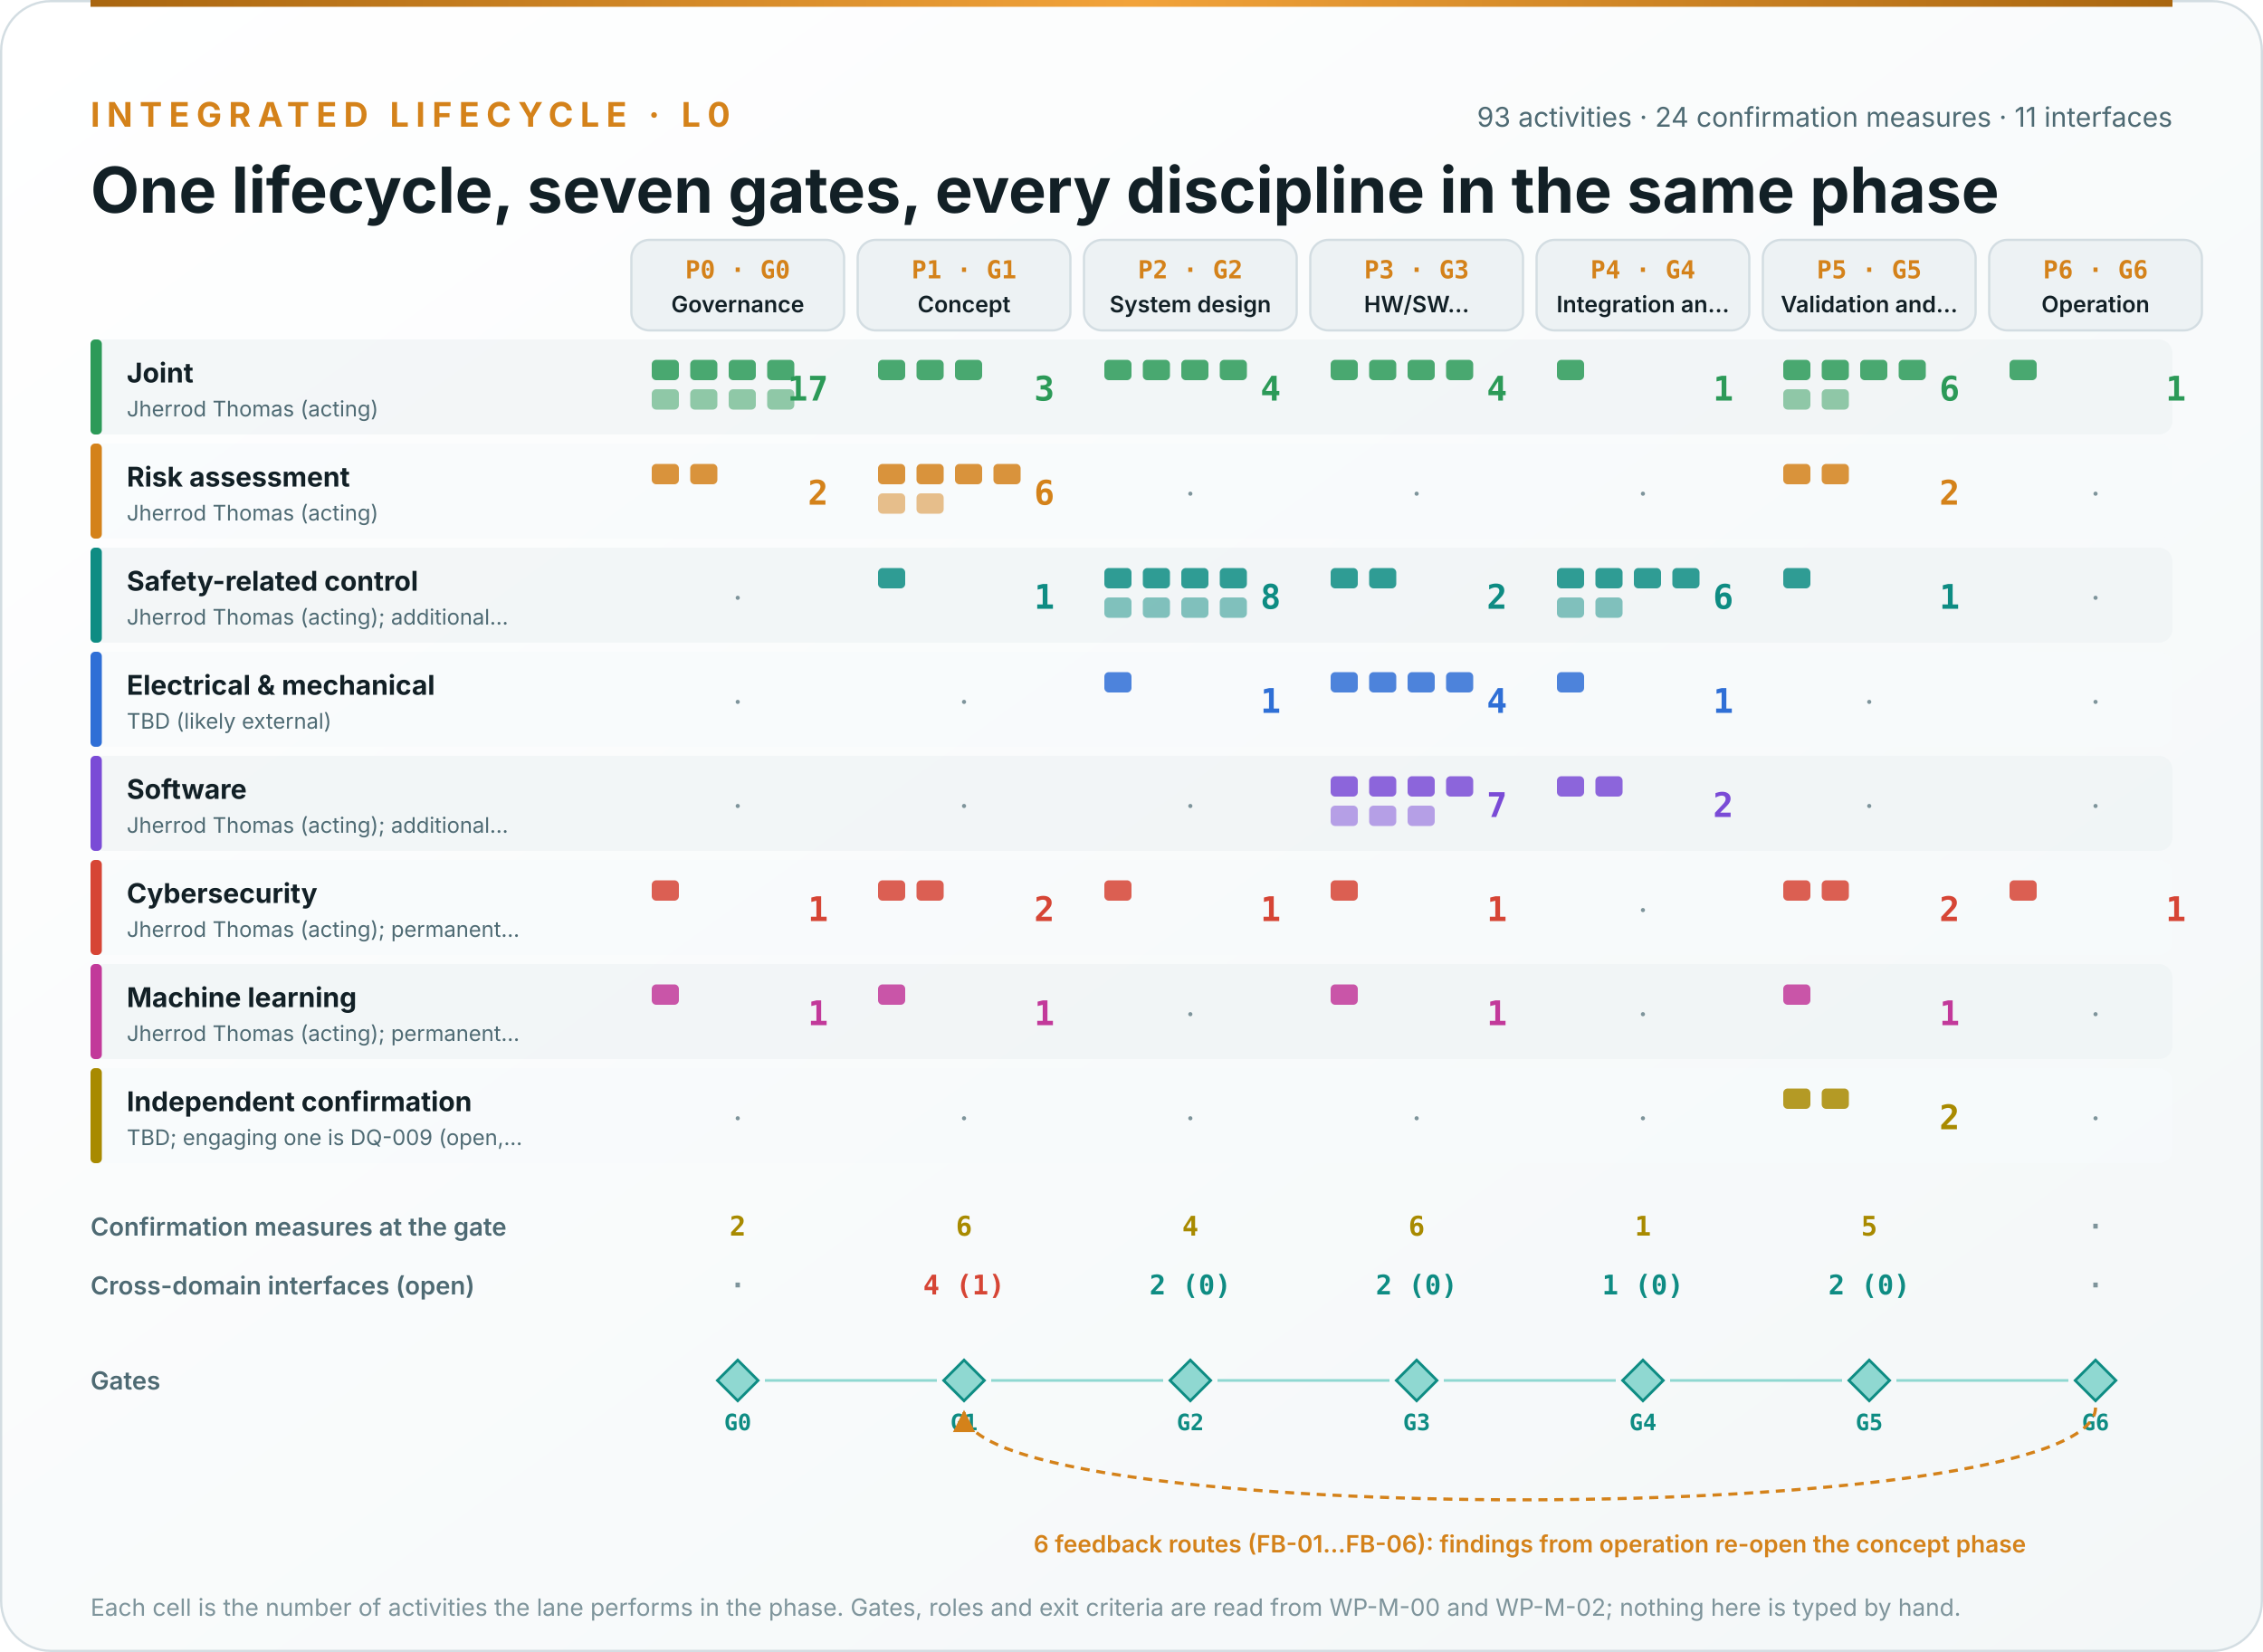
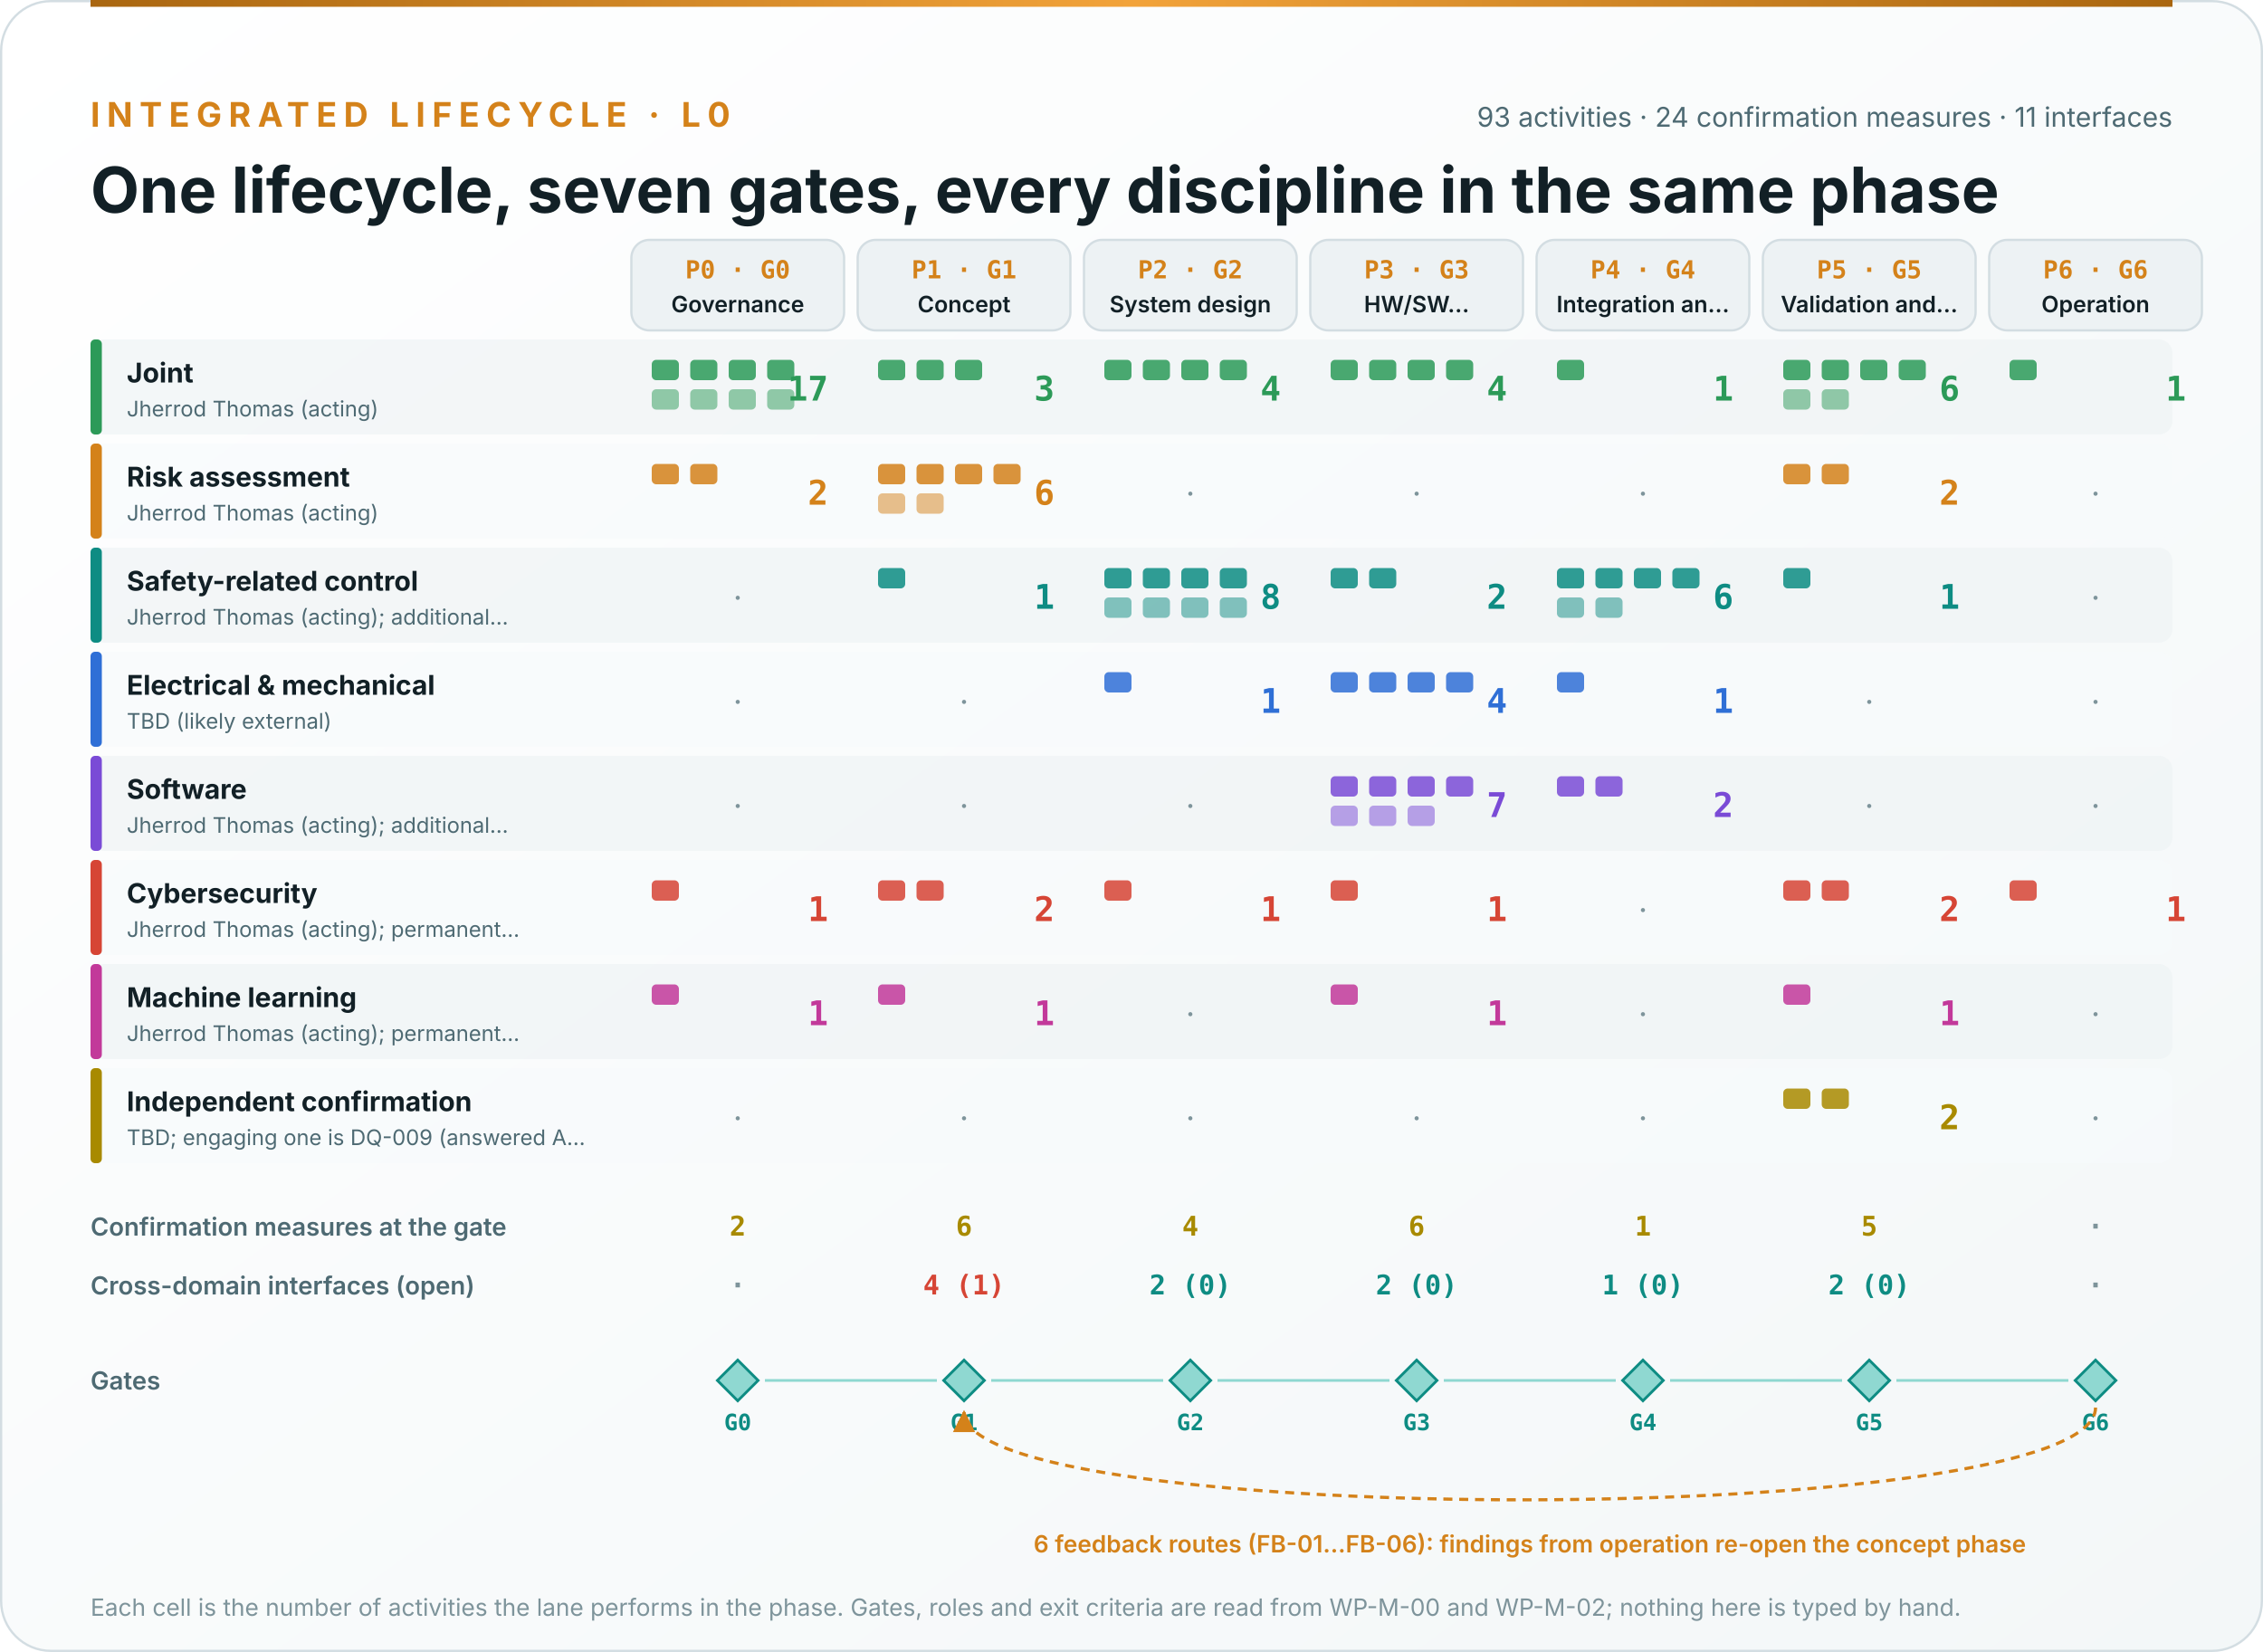
<svg xmlns="http://www.w3.org/2000/svg" width="1000" height="730" viewBox="0 0 1000 730" role="img" aria-labelledby="l0-t l0-d">
  <defs>
    <linearGradient id="l0-bg" x1="0" y1="0" x2="1" y2="1">
      <stop offset="0" stop-color="#FFFFFF" />
      <stop offset="1" stop-color="#F3F7F8" />
    </linearGradient>
    <linearGradient id="l0-amber" x1="0" y1="0" x2="1" y2="0">
      <stop offset="0" stop-color="#A8650F" />
      <stop offset="0.5" stop-color="#F2A33A" />
      <stop offset="1" stop-color="#A8650F" />
    </linearGradient>
    <marker id="l0-arrow" viewBox="0 0 10 10" refX="9" refY="5" markerWidth="7" markerHeight="7" orient="auto-start-reverse">
      <path d="M0,0 L10,5 L0,10 z" fill="#4E6A73" />
    </marker>
    <marker id="l0-arrow-amber" viewBox="0 0 10 10" refX="9" refY="5" markerWidth="7" markerHeight="7" orient="auto-start-reverse">
      <path d="M0,0 L10,5 L0,10 z" fill="#D4821A" />
    </marker>
  </defs>
  <rect x="0.5" y="0.5" width="999" height="729" rx="22" fill="url(#l0-bg)" stroke="#D3DDE2" />
  <rect x="40" y="0" width="920" height="3" fill="url(#l0-amber)" />
  <text x="40" y="56" font-family="Inter, 'Segoe UI', 'Helvetica Neue', Helvetica, Arial, sans-serif" font-size="15" font-weight="700" fill="#D4821A" text-anchor="start" letter-spacing="3">INTEGRATED LIFECYCLE · L0</text>
  <text x="40" y="94" font-family="Inter, 'Segoe UI', 'Helvetica Neue', Helvetica, Arial, sans-serif" font-size="28" font-weight="700" fill="#122026" text-anchor="start">One lifecycle, seven gates, every discipline in the same phase</text>
  <text x="960" y="56" font-family="Inter, 'Segoe UI', 'Helvetica Neue', Helvetica, Arial, sans-serif" font-size="12" font-weight="400" fill="#4E6A73" text-anchor="end">93 activities · 24 confirmation measures · 11 interfaces</text>
  <rect x="279" y="106" width="94" height="40" rx="8" fill="#EDF2F4" stroke="#D3DDE2" stroke-width="1" />
  <text x="326" y="123" font-family="'JetBrains Mono', 'SFMono-Regular', Menlo, Consolas, monospace" font-size="11" font-weight="700" fill="#D4821A" text-anchor="middle">P0 · G0</text>
  <text x="326" y="138" font-family="Inter, 'Segoe UI', 'Helvetica Neue', Helvetica, Arial, sans-serif" font-size="10" font-weight="600" fill="#122026" text-anchor="middle">Governance</text>
  <rect x="379" y="106" width="94" height="40" rx="8" fill="#EDF2F4" stroke="#D3DDE2" stroke-width="1" />
  <text x="426" y="123" font-family="'JetBrains Mono', 'SFMono-Regular', Menlo, Consolas, monospace" font-size="11" font-weight="700" fill="#D4821A" text-anchor="middle">P1 · G1</text>
  <text x="426" y="138" font-family="Inter, 'Segoe UI', 'Helvetica Neue', Helvetica, Arial, sans-serif" font-size="10" font-weight="600" fill="#122026" text-anchor="middle">Concept</text>
  <rect x="479" y="106" width="94" height="40" rx="8" fill="#EDF2F4" stroke="#D3DDE2" stroke-width="1" />
  <text x="526" y="123" font-family="'JetBrains Mono', 'SFMono-Regular', Menlo, Consolas, monospace" font-size="11" font-weight="700" fill="#D4821A" text-anchor="middle">P2 · G2</text>
  <text x="526" y="138" font-family="Inter, 'Segoe UI', 'Helvetica Neue', Helvetica, Arial, sans-serif" font-size="10" font-weight="600" fill="#122026" text-anchor="middle">System design</text>
  <rect x="579" y="106" width="94" height="40" rx="8" fill="#EDF2F4" stroke="#D3DDE2" stroke-width="1" />
  <text x="626" y="123" font-family="'JetBrains Mono', 'SFMono-Regular', Menlo, Consolas, monospace" font-size="11" font-weight="700" fill="#D4821A" text-anchor="middle">P3 · G3</text>
  <text x="626" y="138" font-family="Inter, 'Segoe UI', 'Helvetica Neue', Helvetica, Arial, sans-serif" font-size="10" font-weight="600" fill="#122026" text-anchor="middle">HW/SW…</text>
  <rect x="679" y="106" width="94" height="40" rx="8" fill="#EDF2F4" stroke="#D3DDE2" stroke-width="1" />
  <text x="726" y="123" font-family="'JetBrains Mono', 'SFMono-Regular', Menlo, Consolas, monospace" font-size="11" font-weight="700" fill="#D4821A" text-anchor="middle">P4 · G4</text>
  <text x="726" y="138" font-family="Inter, 'Segoe UI', 'Helvetica Neue', Helvetica, Arial, sans-serif" font-size="10" font-weight="600" fill="#122026" text-anchor="middle">Integration an…</text>
  <rect x="779" y="106" width="94" height="40" rx="8" fill="#EDF2F4" stroke="#D3DDE2" stroke-width="1" />
  <text x="826" y="123" font-family="'JetBrains Mono', 'SFMono-Regular', Menlo, Consolas, monospace" font-size="11" font-weight="700" fill="#D4821A" text-anchor="middle">P5 · G5</text>
  <text x="826" y="138" font-family="Inter, 'Segoe UI', 'Helvetica Neue', Helvetica, Arial, sans-serif" font-size="10" font-weight="600" fill="#122026" text-anchor="middle">Validation and…</text>
  <rect x="879" y="106" width="94" height="40" rx="8" fill="#EDF2F4" stroke="#D3DDE2" stroke-width="1" />
  <text x="926" y="123" font-family="'JetBrains Mono', 'SFMono-Regular', Menlo, Consolas, monospace" font-size="11" font-weight="700" fill="#D4821A" text-anchor="middle">P6 · G6</text>
  <text x="926" y="138" font-family="Inter, 'Segoe UI', 'Helvetica Neue', Helvetica, Arial, sans-serif" font-size="10" font-weight="600" fill="#122026" text-anchor="middle">Operation</text>
  <rect x="40" y="150" width="920" height="42" rx="6" fill="#EDF2F4" fill-opacity="0.6" />
  <rect x="40" y="150" width="5" height="42" rx="2" fill="#2C9A58" />
  <text x="56" y="169" font-family="Inter, 'Segoe UI', 'Helvetica Neue', Helvetica, Arial, sans-serif" font-size="12" font-weight="700" fill="#122026" text-anchor="start">Joint</text>
  <text x="56" y="184" font-family="Inter, 'Segoe UI', 'Helvetica Neue', Helvetica, Arial, sans-serif" font-size="9.5" font-weight="400" fill="#4E6A73" text-anchor="start">Jherrod Thomas (acting)</text>
  <rect x="288" y="159" width="12" height="9" rx="2" fill="#2C9A58" fill-opacity="0.85" />
  <rect x="305" y="159" width="12" height="9" rx="2" fill="#2C9A58" fill-opacity="0.85" />
  <rect x="322" y="159" width="12" height="9" rx="2" fill="#2C9A58" fill-opacity="0.85" />
  <rect x="339" y="159" width="12" height="9" rx="2" fill="#2C9A58" fill-opacity="0.85" />
  <rect x="288" y="172" width="12" height="9" rx="2" fill="#2C9A58" fill-opacity="0.5" />
  <rect x="305" y="172" width="12" height="9" rx="2" fill="#2C9A58" fill-opacity="0.5" />
  <rect x="322" y="172" width="12" height="9" rx="2" fill="#2C9A58" fill-opacity="0.5" />
  <rect x="339" y="172" width="12" height="9" rx="2" fill="#2C9A58" fill-opacity="0.5" />
  <text x="366" y="177" font-family="'JetBrains Mono', 'SFMono-Regular', Menlo, Consolas, monospace" font-size="15" font-weight="800" fill="#2C9A58" text-anchor="end">17</text>
  <rect x="388" y="159" width="12" height="9" rx="2" fill="#2C9A58" fill-opacity="0.85" />
  <rect x="405" y="159" width="12" height="9" rx="2" fill="#2C9A58" fill-opacity="0.85" />
  <rect x="422" y="159" width="12" height="9" rx="2" fill="#2C9A58" fill-opacity="0.85" />
  <text x="466" y="177" font-family="'JetBrains Mono', 'SFMono-Regular', Menlo, Consolas, monospace" font-size="15" font-weight="800" fill="#2C9A58" text-anchor="end">3</text>
  <rect x="488" y="159" width="12" height="9" rx="2" fill="#2C9A58" fill-opacity="0.85" />
  <rect x="505" y="159" width="12" height="9" rx="2" fill="#2C9A58" fill-opacity="0.85" />
  <rect x="522" y="159" width="12" height="9" rx="2" fill="#2C9A58" fill-opacity="0.85" />
  <rect x="539" y="159" width="12" height="9" rx="2" fill="#2C9A58" fill-opacity="0.85" />
  <text x="566" y="177" font-family="'JetBrains Mono', 'SFMono-Regular', Menlo, Consolas, monospace" font-size="15" font-weight="800" fill="#2C9A58" text-anchor="end">4</text>
  <rect x="588" y="159" width="12" height="9" rx="2" fill="#2C9A58" fill-opacity="0.85" />
  <rect x="605" y="159" width="12" height="9" rx="2" fill="#2C9A58" fill-opacity="0.85" />
  <rect x="622" y="159" width="12" height="9" rx="2" fill="#2C9A58" fill-opacity="0.85" />
  <rect x="639" y="159" width="12" height="9" rx="2" fill="#2C9A58" fill-opacity="0.85" />
  <text x="666" y="177" font-family="'JetBrains Mono', 'SFMono-Regular', Menlo, Consolas, monospace" font-size="15" font-weight="800" fill="#2C9A58" text-anchor="end">4</text>
  <rect x="688" y="159" width="12" height="9" rx="2" fill="#2C9A58" fill-opacity="0.85" />
  <text x="766" y="177" font-family="'JetBrains Mono', 'SFMono-Regular', Menlo, Consolas, monospace" font-size="15" font-weight="800" fill="#2C9A58" text-anchor="end">1</text>
  <rect x="788" y="159" width="12" height="9" rx="2" fill="#2C9A58" fill-opacity="0.85" />
  <rect x="805" y="159" width="12" height="9" rx="2" fill="#2C9A58" fill-opacity="0.85" />
  <rect x="822" y="159" width="12" height="9" rx="2" fill="#2C9A58" fill-opacity="0.85" />
  <rect x="839" y="159" width="12" height="9" rx="2" fill="#2C9A58" fill-opacity="0.85" />
  <rect x="788" y="172" width="12" height="9" rx="2" fill="#2C9A58" fill-opacity="0.5" />
  <rect x="805" y="172" width="12" height="9" rx="2" fill="#2C9A58" fill-opacity="0.5" />
  <text x="866" y="177" font-family="'JetBrains Mono', 'SFMono-Regular', Menlo, Consolas, monospace" font-size="15" font-weight="800" fill="#2C9A58" text-anchor="end">6</text>
  <rect x="888" y="159" width="12" height="9" rx="2" fill="#2C9A58" fill-opacity="0.85" />
  <text x="966" y="177" font-family="'JetBrains Mono', 'SFMono-Regular', Menlo, Consolas, monospace" font-size="15" font-weight="800" fill="#2C9A58" text-anchor="end">1</text>
  <rect x="40" y="196" width="920" height="42" rx="6" fill="#F7FAFB" fill-opacity="0.6" />
  <rect x="40" y="196" width="5" height="42" rx="2" fill="#D4821A" />
  <text x="56" y="215" font-family="Inter, 'Segoe UI', 'Helvetica Neue', Helvetica, Arial, sans-serif" font-size="12" font-weight="700" fill="#122026" text-anchor="start">Risk assessment</text>
  <text x="56" y="230" font-family="Inter, 'Segoe UI', 'Helvetica Neue', Helvetica, Arial, sans-serif" font-size="9.5" font-weight="400" fill="#4E6A73" text-anchor="start">Jherrod Thomas (acting)</text>
  <rect x="288" y="205" width="12" height="9" rx="2" fill="#D4821A" fill-opacity="0.85" />
  <rect x="305" y="205" width="12" height="9" rx="2" fill="#D4821A" fill-opacity="0.85" />
  <text x="366" y="223" font-family="'JetBrains Mono', 'SFMono-Regular', Menlo, Consolas, monospace" font-size="15" font-weight="800" fill="#D4821A" text-anchor="end">2</text>
  <rect x="388" y="205" width="12" height="9" rx="2" fill="#D4821A" fill-opacity="0.85" />
  <rect x="405" y="205" width="12" height="9" rx="2" fill="#D4821A" fill-opacity="0.85" />
  <rect x="422" y="205" width="12" height="9" rx="2" fill="#D4821A" fill-opacity="0.85" />
  <rect x="439" y="205" width="12" height="9" rx="2" fill="#D4821A" fill-opacity="0.85" />
  <rect x="388" y="218" width="12" height="9" rx="2" fill="#D4821A" fill-opacity="0.5" />
  <rect x="405" y="218" width="12" height="9" rx="2" fill="#D4821A" fill-opacity="0.5" />
  <text x="466" y="223" font-family="'JetBrains Mono', 'SFMono-Regular', Menlo, Consolas, monospace" font-size="15" font-weight="800" fill="#D4821A" text-anchor="end">6</text>
  <text x="526" y="223" font-family="Inter, 'Segoe UI', 'Helvetica Neue', Helvetica, Arial, sans-serif" font-size="14" font-weight="400" fill="#7E949B" text-anchor="middle">·</text>
  <text x="626" y="223" font-family="Inter, 'Segoe UI', 'Helvetica Neue', Helvetica, Arial, sans-serif" font-size="14" font-weight="400" fill="#7E949B" text-anchor="middle">·</text>
  <text x="726" y="223" font-family="Inter, 'Segoe UI', 'Helvetica Neue', Helvetica, Arial, sans-serif" font-size="14" font-weight="400" fill="#7E949B" text-anchor="middle">·</text>
  <rect x="788" y="205" width="12" height="9" rx="2" fill="#D4821A" fill-opacity="0.85" />
  <rect x="805" y="205" width="12" height="9" rx="2" fill="#D4821A" fill-opacity="0.85" />
  <text x="866" y="223" font-family="'JetBrains Mono', 'SFMono-Regular', Menlo, Consolas, monospace" font-size="15" font-weight="800" fill="#D4821A" text-anchor="end">2</text>
  <text x="926" y="223" font-family="Inter, 'Segoe UI', 'Helvetica Neue', Helvetica, Arial, sans-serif" font-size="14" font-weight="400" fill="#7E949B" text-anchor="middle">·</text>
  <rect x="40" y="242" width="920" height="42" rx="6" fill="#EDF2F4" fill-opacity="0.6" />
  <rect x="40" y="242" width="5" height="42" rx="2" fill="#0E8C83" />
  <text x="56" y="261" font-family="Inter, 'Segoe UI', 'Helvetica Neue', Helvetica, Arial, sans-serif" font-size="12" font-weight="700" fill="#122026" text-anchor="start">Safety-related control</text>
  <text x="56" y="276" font-family="Inter, 'Segoe UI', 'Helvetica Neue', Helvetica, Arial, sans-serif" font-size="9.5" font-weight="400" fill="#4E6A73" text-anchor="start">Jherrod Thomas (acting); additional…</text>
  <text x="326" y="269" font-family="Inter, 'Segoe UI', 'Helvetica Neue', Helvetica, Arial, sans-serif" font-size="14" font-weight="400" fill="#7E949B" text-anchor="middle">·</text>
  <rect x="388" y="251" width="12" height="9" rx="2" fill="#0E8C83" fill-opacity="0.85" />
  <text x="466" y="269" font-family="'JetBrains Mono', 'SFMono-Regular', Menlo, Consolas, monospace" font-size="15" font-weight="800" fill="#0E8C83" text-anchor="end">1</text>
  <rect x="488" y="251" width="12" height="9" rx="2" fill="#0E8C83" fill-opacity="0.85" />
  <rect x="505" y="251" width="12" height="9" rx="2" fill="#0E8C83" fill-opacity="0.85" />
  <rect x="522" y="251" width="12" height="9" rx="2" fill="#0E8C83" fill-opacity="0.85" />
  <rect x="539" y="251" width="12" height="9" rx="2" fill="#0E8C83" fill-opacity="0.85" />
  <rect x="488" y="264" width="12" height="9" rx="2" fill="#0E8C83" fill-opacity="0.5" />
  <rect x="505" y="264" width="12" height="9" rx="2" fill="#0E8C83" fill-opacity="0.5" />
  <rect x="522" y="264" width="12" height="9" rx="2" fill="#0E8C83" fill-opacity="0.5" />
  <rect x="539" y="264" width="12" height="9" rx="2" fill="#0E8C83" fill-opacity="0.5" />
  <text x="566" y="269" font-family="'JetBrains Mono', 'SFMono-Regular', Menlo, Consolas, monospace" font-size="15" font-weight="800" fill="#0E8C83" text-anchor="end">8</text>
  <rect x="588" y="251" width="12" height="9" rx="2" fill="#0E8C83" fill-opacity="0.85" />
  <rect x="605" y="251" width="12" height="9" rx="2" fill="#0E8C83" fill-opacity="0.85" />
  <text x="666" y="269" font-family="'JetBrains Mono', 'SFMono-Regular', Menlo, Consolas, monospace" font-size="15" font-weight="800" fill="#0E8C83" text-anchor="end">2</text>
  <rect x="688" y="251" width="12" height="9" rx="2" fill="#0E8C83" fill-opacity="0.85" />
  <rect x="705" y="251" width="12" height="9" rx="2" fill="#0E8C83" fill-opacity="0.85" />
  <rect x="722" y="251" width="12" height="9" rx="2" fill="#0E8C83" fill-opacity="0.85" />
  <rect x="739" y="251" width="12" height="9" rx="2" fill="#0E8C83" fill-opacity="0.85" />
  <rect x="688" y="264" width="12" height="9" rx="2" fill="#0E8C83" fill-opacity="0.5" />
  <rect x="705" y="264" width="12" height="9" rx="2" fill="#0E8C83" fill-opacity="0.5" />
  <text x="766" y="269" font-family="'JetBrains Mono', 'SFMono-Regular', Menlo, Consolas, monospace" font-size="15" font-weight="800" fill="#0E8C83" text-anchor="end">6</text>
  <rect x="788" y="251" width="12" height="9" rx="2" fill="#0E8C83" fill-opacity="0.85" />
  <text x="866" y="269" font-family="'JetBrains Mono', 'SFMono-Regular', Menlo, Consolas, monospace" font-size="15" font-weight="800" fill="#0E8C83" text-anchor="end">1</text>
  <text x="926" y="269" font-family="Inter, 'Segoe UI', 'Helvetica Neue', Helvetica, Arial, sans-serif" font-size="14" font-weight="400" fill="#7E949B" text-anchor="middle">·</text>
  <rect x="40" y="288" width="920" height="42" rx="6" fill="#F7FAFB" fill-opacity="0.6" />
  <rect x="40" y="288" width="5" height="42" rx="2" fill="#2F6FD6" />
  <text x="56" y="307" font-family="Inter, 'Segoe UI', 'Helvetica Neue', Helvetica, Arial, sans-serif" font-size="12" font-weight="700" fill="#122026" text-anchor="start">Electrical &amp; mechanical</text>
  <text x="56" y="322" font-family="Inter, 'Segoe UI', 'Helvetica Neue', Helvetica, Arial, sans-serif" font-size="9.5" font-weight="400" fill="#4E6A73" text-anchor="start">TBD (likely external)</text>
  <text x="326" y="315" font-family="Inter, 'Segoe UI', 'Helvetica Neue', Helvetica, Arial, sans-serif" font-size="14" font-weight="400" fill="#7E949B" text-anchor="middle">·</text>
  <text x="426" y="315" font-family="Inter, 'Segoe UI', 'Helvetica Neue', Helvetica, Arial, sans-serif" font-size="14" font-weight="400" fill="#7E949B" text-anchor="middle">·</text>
  <rect x="488" y="297" width="12" height="9" rx="2" fill="#2F6FD6" fill-opacity="0.85" />
  <text x="566" y="315" font-family="'JetBrains Mono', 'SFMono-Regular', Menlo, Consolas, monospace" font-size="15" font-weight="800" fill="#2F6FD6" text-anchor="end">1</text>
  <rect x="588" y="297" width="12" height="9" rx="2" fill="#2F6FD6" fill-opacity="0.85" />
  <rect x="605" y="297" width="12" height="9" rx="2" fill="#2F6FD6" fill-opacity="0.85" />
  <rect x="622" y="297" width="12" height="9" rx="2" fill="#2F6FD6" fill-opacity="0.85" />
  <rect x="639" y="297" width="12" height="9" rx="2" fill="#2F6FD6" fill-opacity="0.85" />
  <text x="666" y="315" font-family="'JetBrains Mono', 'SFMono-Regular', Menlo, Consolas, monospace" font-size="15" font-weight="800" fill="#2F6FD6" text-anchor="end">4</text>
  <rect x="688" y="297" width="12" height="9" rx="2" fill="#2F6FD6" fill-opacity="0.85" />
  <text x="766" y="315" font-family="'JetBrains Mono', 'SFMono-Regular', Menlo, Consolas, monospace" font-size="15" font-weight="800" fill="#2F6FD6" text-anchor="end">1</text>
  <text x="826" y="315" font-family="Inter, 'Segoe UI', 'Helvetica Neue', Helvetica, Arial, sans-serif" font-size="14" font-weight="400" fill="#7E949B" text-anchor="middle">·</text>
  <text x="926" y="315" font-family="Inter, 'Segoe UI', 'Helvetica Neue', Helvetica, Arial, sans-serif" font-size="14" font-weight="400" fill="#7E949B" text-anchor="middle">·</text>
  <rect x="40" y="334" width="920" height="42" rx="6" fill="#EDF2F4" fill-opacity="0.6" />
  <rect x="40" y="334" width="5" height="42" rx="2" fill="#7A4BD6" />
  <text x="56" y="353" font-family="Inter, 'Segoe UI', 'Helvetica Neue', Helvetica, Arial, sans-serif" font-size="12" font-weight="700" fill="#122026" text-anchor="start">Software</text>
  <text x="56" y="368" font-family="Inter, 'Segoe UI', 'Helvetica Neue', Helvetica, Arial, sans-serif" font-size="9.5" font-weight="400" fill="#4E6A73" text-anchor="start">Jherrod Thomas (acting); additional…</text>
  <text x="326" y="361" font-family="Inter, 'Segoe UI', 'Helvetica Neue', Helvetica, Arial, sans-serif" font-size="14" font-weight="400" fill="#7E949B" text-anchor="middle">·</text>
  <text x="426" y="361" font-family="Inter, 'Segoe UI', 'Helvetica Neue', Helvetica, Arial, sans-serif" font-size="14" font-weight="400" fill="#7E949B" text-anchor="middle">·</text>
  <text x="526" y="361" font-family="Inter, 'Segoe UI', 'Helvetica Neue', Helvetica, Arial, sans-serif" font-size="14" font-weight="400" fill="#7E949B" text-anchor="middle">·</text>
  <rect x="588" y="343" width="12" height="9" rx="2" fill="#7A4BD6" fill-opacity="0.85" />
  <rect x="605" y="343" width="12" height="9" rx="2" fill="#7A4BD6" fill-opacity="0.85" />
  <rect x="622" y="343" width="12" height="9" rx="2" fill="#7A4BD6" fill-opacity="0.85" />
  <rect x="639" y="343" width="12" height="9" rx="2" fill="#7A4BD6" fill-opacity="0.85" />
  <rect x="588" y="356" width="12" height="9" rx="2" fill="#7A4BD6" fill-opacity="0.5" />
  <rect x="605" y="356" width="12" height="9" rx="2" fill="#7A4BD6" fill-opacity="0.5" />
  <rect x="622" y="356" width="12" height="9" rx="2" fill="#7A4BD6" fill-opacity="0.5" />
  <text x="666" y="361" font-family="'JetBrains Mono', 'SFMono-Regular', Menlo, Consolas, monospace" font-size="15" font-weight="800" fill="#7A4BD6" text-anchor="end">7</text>
  <rect x="688" y="343" width="12" height="9" rx="2" fill="#7A4BD6" fill-opacity="0.85" />
  <rect x="705" y="343" width="12" height="9" rx="2" fill="#7A4BD6" fill-opacity="0.85" />
  <text x="766" y="361" font-family="'JetBrains Mono', 'SFMono-Regular', Menlo, Consolas, monospace" font-size="15" font-weight="800" fill="#7A4BD6" text-anchor="end">2</text>
  <text x="826" y="361" font-family="Inter, 'Segoe UI', 'Helvetica Neue', Helvetica, Arial, sans-serif" font-size="14" font-weight="400" fill="#7E949B" text-anchor="middle">·</text>
  <text x="926" y="361" font-family="Inter, 'Segoe UI', 'Helvetica Neue', Helvetica, Arial, sans-serif" font-size="14" font-weight="400" fill="#7E949B" text-anchor="middle">·</text>
  <rect x="40" y="380" width="920" height="42" rx="6" fill="#F7FAFB" fill-opacity="0.6" />
  <rect x="40" y="380" width="5" height="42" rx="2" fill="#D64535" />
  <text x="56" y="399" font-family="Inter, 'Segoe UI', 'Helvetica Neue', Helvetica, Arial, sans-serif" font-size="12" font-weight="700" fill="#122026" text-anchor="start">Cybersecurity</text>
  <text x="56" y="414" font-family="Inter, 'Segoe UI', 'Helvetica Neue', Helvetica, Arial, sans-serif" font-size="9.5" font-weight="400" fill="#4E6A73" text-anchor="start">Jherrod Thomas (acting); permanent…</text>
  <rect x="288" y="389" width="12" height="9" rx="2" fill="#D64535" fill-opacity="0.85" />
  <text x="366" y="407" font-family="'JetBrains Mono', 'SFMono-Regular', Menlo, Consolas, monospace" font-size="15" font-weight="800" fill="#D64535" text-anchor="end">1</text>
  <rect x="388" y="389" width="12" height="9" rx="2" fill="#D64535" fill-opacity="0.85" />
  <rect x="405" y="389" width="12" height="9" rx="2" fill="#D64535" fill-opacity="0.85" />
  <text x="466" y="407" font-family="'JetBrains Mono', 'SFMono-Regular', Menlo, Consolas, monospace" font-size="15" font-weight="800" fill="#D64535" text-anchor="end">2</text>
  <rect x="488" y="389" width="12" height="9" rx="2" fill="#D64535" fill-opacity="0.85" />
  <text x="566" y="407" font-family="'JetBrains Mono', 'SFMono-Regular', Menlo, Consolas, monospace" font-size="15" font-weight="800" fill="#D64535" text-anchor="end">1</text>
  <rect x="588" y="389" width="12" height="9" rx="2" fill="#D64535" fill-opacity="0.85" />
  <text x="666" y="407" font-family="'JetBrains Mono', 'SFMono-Regular', Menlo, Consolas, monospace" font-size="15" font-weight="800" fill="#D64535" text-anchor="end">1</text>
  <text x="726" y="407" font-family="Inter, 'Segoe UI', 'Helvetica Neue', Helvetica, Arial, sans-serif" font-size="14" font-weight="400" fill="#7E949B" text-anchor="middle">·</text>
  <rect x="788" y="389" width="12" height="9" rx="2" fill="#D64535" fill-opacity="0.85" />
  <rect x="805" y="389" width="12" height="9" rx="2" fill="#D64535" fill-opacity="0.85" />
  <text x="866" y="407" font-family="'JetBrains Mono', 'SFMono-Regular', Menlo, Consolas, monospace" font-size="15" font-weight="800" fill="#D64535" text-anchor="end">2</text>
  <rect x="888" y="389" width="12" height="9" rx="2" fill="#D64535" fill-opacity="0.85" />
  <text x="966" y="407" font-family="'JetBrains Mono', 'SFMono-Regular', Menlo, Consolas, monospace" font-size="15" font-weight="800" fill="#D64535" text-anchor="end">1</text>
  <rect x="40" y="426" width="920" height="42" rx="6" fill="#EDF2F4" fill-opacity="0.6" />
  <rect x="40" y="426" width="5" height="42" rx="2" fill="#C2399A" />
  <text x="56" y="445" font-family="Inter, 'Segoe UI', 'Helvetica Neue', Helvetica, Arial, sans-serif" font-size="12" font-weight="700" fill="#122026" text-anchor="start">Machine learning</text>
  <text x="56" y="460" font-family="Inter, 'Segoe UI', 'Helvetica Neue', Helvetica, Arial, sans-serif" font-size="9.5" font-weight="400" fill="#4E6A73" text-anchor="start">Jherrod Thomas (acting); permanent…</text>
  <rect x="288" y="435" width="12" height="9" rx="2" fill="#C2399A" fill-opacity="0.85" />
  <text x="366" y="453" font-family="'JetBrains Mono', 'SFMono-Regular', Menlo, Consolas, monospace" font-size="15" font-weight="800" fill="#C2399A" text-anchor="end">1</text>
  <rect x="388" y="435" width="12" height="9" rx="2" fill="#C2399A" fill-opacity="0.85" />
  <text x="466" y="453" font-family="'JetBrains Mono', 'SFMono-Regular', Menlo, Consolas, monospace" font-size="15" font-weight="800" fill="#C2399A" text-anchor="end">1</text>
  <text x="526" y="453" font-family="Inter, 'Segoe UI', 'Helvetica Neue', Helvetica, Arial, sans-serif" font-size="14" font-weight="400" fill="#7E949B" text-anchor="middle">·</text>
  <rect x="588" y="435" width="12" height="9" rx="2" fill="#C2399A" fill-opacity="0.85" />
  <text x="666" y="453" font-family="'JetBrains Mono', 'SFMono-Regular', Menlo, Consolas, monospace" font-size="15" font-weight="800" fill="#C2399A" text-anchor="end">1</text>
  <text x="726" y="453" font-family="Inter, 'Segoe UI', 'Helvetica Neue', Helvetica, Arial, sans-serif" font-size="14" font-weight="400" fill="#7E949B" text-anchor="middle">·</text>
  <rect x="788" y="435" width="12" height="9" rx="2" fill="#C2399A" fill-opacity="0.85" />
  <text x="866" y="453" font-family="'JetBrains Mono', 'SFMono-Regular', Menlo, Consolas, monospace" font-size="15" font-weight="800" fill="#C2399A" text-anchor="end">1</text>
  <text x="926" y="453" font-family="Inter, 'Segoe UI', 'Helvetica Neue', Helvetica, Arial, sans-serif" font-size="14" font-weight="400" fill="#7E949B" text-anchor="middle">·</text>
  <rect x="40" y="472" width="920" height="42" rx="6" fill="#F7FAFB" fill-opacity="0.6" />
  <rect x="40" y="472" width="5" height="42" rx="2" fill="#A88A00" />
  <text x="56" y="491" font-family="Inter, 'Segoe UI', 'Helvetica Neue', Helvetica, Arial, sans-serif" font-size="12" font-weight="700" fill="#122026" text-anchor="start">Independent confirmation</text>
-   <text x="56" y="506" font-family="Inter, 'Segoe UI', 'Helvetica Neue', Helvetica, Arial, sans-serif" font-size="9.5" font-weight="400" fill="#4E6A73" text-anchor="start">TBD; engaging one is DQ-009 (open,…</text>
+   <text x="56" y="506" font-family="Inter, 'Segoe UI', 'Helvetica Neue', Helvetica, Arial, sans-serif" font-size="9.5" font-weight="400" fill="#4E6A73" text-anchor="start">TBD; engaging one is DQ-009 (answered A…</text>
  <text x="326" y="499" font-family="Inter, 'Segoe UI', 'Helvetica Neue', Helvetica, Arial, sans-serif" font-size="14" font-weight="400" fill="#7E949B" text-anchor="middle">·</text>
  <text x="426" y="499" font-family="Inter, 'Segoe UI', 'Helvetica Neue', Helvetica, Arial, sans-serif" font-size="14" font-weight="400" fill="#7E949B" text-anchor="middle">·</text>
  <text x="526" y="499" font-family="Inter, 'Segoe UI', 'Helvetica Neue', Helvetica, Arial, sans-serif" font-size="14" font-weight="400" fill="#7E949B" text-anchor="middle">·</text>
  <text x="626" y="499" font-family="Inter, 'Segoe UI', 'Helvetica Neue', Helvetica, Arial, sans-serif" font-size="14" font-weight="400" fill="#7E949B" text-anchor="middle">·</text>
  <text x="726" y="499" font-family="Inter, 'Segoe UI', 'Helvetica Neue', Helvetica, Arial, sans-serif" font-size="14" font-weight="400" fill="#7E949B" text-anchor="middle">·</text>
  <rect x="788" y="481" width="12" height="9" rx="2" fill="#A88A00" fill-opacity="0.85" />
  <rect x="805" y="481" width="12" height="9" rx="2" fill="#A88A00" fill-opacity="0.85" />
  <text x="866" y="499" font-family="'JetBrains Mono', 'SFMono-Regular', Menlo, Consolas, monospace" font-size="15" font-weight="800" fill="#A88A00" text-anchor="end">2</text>
  <text x="926" y="499" font-family="Inter, 'Segoe UI', 'Helvetica Neue', Helvetica, Arial, sans-serif" font-size="14" font-weight="400" fill="#7E949B" text-anchor="middle">·</text>
  <text x="40" y="546" font-family="Inter, 'Segoe UI', 'Helvetica Neue', Helvetica, Arial, sans-serif" font-size="11" font-weight="600" fill="#4E6A73" text-anchor="start">Confirmation measures at the gate</text>
  <text x="40" y="572" font-family="Inter, 'Segoe UI', 'Helvetica Neue', Helvetica, Arial, sans-serif" font-size="11" font-weight="600" fill="#4E6A73" text-anchor="start">Cross-domain interfaces (open)</text>
  <text x="40" y="614" font-family="Inter, 'Segoe UI', 'Helvetica Neue', Helvetica, Arial, sans-serif" font-size="11" font-weight="600" fill="#4E6A73" text-anchor="start">Gates</text>
  <text x="326" y="546" font-family="'JetBrains Mono', 'SFMono-Regular', Menlo, Consolas, monospace" font-size="12" font-weight="700" fill="#A88A00" text-anchor="middle">2</text>
  <text x="326" y="572" font-family="'JetBrains Mono', 'SFMono-Regular', Menlo, Consolas, monospace" font-size="12" font-weight="700" fill="#7E949B" text-anchor="middle">·</text>
  <polygon points="326.0,601 335.0,610 326.0,619 317.0,610" fill="#8FD8D1" stroke="#0E8C83" stroke-width="1.2" />
  <text x="326" y="632" font-family="'JetBrains Mono', 'SFMono-Regular', Menlo, Consolas, monospace" font-size="10" font-weight="700" fill="#0E8C83" text-anchor="middle">G0</text>
  <path d="M338.0,610 L414.0,610" fill="none" stroke="#8FD8D1" stroke-width="1.2" />
  <text x="426" y="546" font-family="'JetBrains Mono', 'SFMono-Regular', Menlo, Consolas, monospace" font-size="12" font-weight="700" fill="#A88A00" text-anchor="middle">6</text>
  <text x="426" y="572" font-family="'JetBrains Mono', 'SFMono-Regular', Menlo, Consolas, monospace" font-size="12" font-weight="700" fill="#D64535" text-anchor="middle">4 (1)</text>
  <polygon points="426.0,601 435.0,610 426.0,619 417.0,610" fill="#8FD8D1" stroke="#0E8C83" stroke-width="1.2" />
  <text x="426" y="632" font-family="'JetBrains Mono', 'SFMono-Regular', Menlo, Consolas, monospace" font-size="10" font-weight="700" fill="#0E8C83" text-anchor="middle">G1</text>
  <path d="M438.0,610 L514.0,610" fill="none" stroke="#8FD8D1" stroke-width="1.2" />
  <text x="526" y="546" font-family="'JetBrains Mono', 'SFMono-Regular', Menlo, Consolas, monospace" font-size="12" font-weight="700" fill="#A88A00" text-anchor="middle">4</text>
  <text x="526" y="572" font-family="'JetBrains Mono', 'SFMono-Regular', Menlo, Consolas, monospace" font-size="12" font-weight="700" fill="#0E8C83" text-anchor="middle">2 (0)</text>
  <polygon points="526.0,601 535.0,610 526.0,619 517.0,610" fill="#8FD8D1" stroke="#0E8C83" stroke-width="1.2" />
  <text x="526" y="632" font-family="'JetBrains Mono', 'SFMono-Regular', Menlo, Consolas, monospace" font-size="10" font-weight="700" fill="#0E8C83" text-anchor="middle">G2</text>
  <path d="M538.0,610 L614.0,610" fill="none" stroke="#8FD8D1" stroke-width="1.2" />
  <text x="626" y="546" font-family="'JetBrains Mono', 'SFMono-Regular', Menlo, Consolas, monospace" font-size="12" font-weight="700" fill="#A88A00" text-anchor="middle">6</text>
  <text x="626" y="572" font-family="'JetBrains Mono', 'SFMono-Regular', Menlo, Consolas, monospace" font-size="12" font-weight="700" fill="#0E8C83" text-anchor="middle">2 (0)</text>
  <polygon points="626.0,601 635.0,610 626.0,619 617.0,610" fill="#8FD8D1" stroke="#0E8C83" stroke-width="1.2" />
  <text x="626" y="632" font-family="'JetBrains Mono', 'SFMono-Regular', Menlo, Consolas, monospace" font-size="10" font-weight="700" fill="#0E8C83" text-anchor="middle">G3</text>
  <path d="M638.0,610 L714.0,610" fill="none" stroke="#8FD8D1" stroke-width="1.2" />
  <text x="726" y="546" font-family="'JetBrains Mono', 'SFMono-Regular', Menlo, Consolas, monospace" font-size="12" font-weight="700" fill="#A88A00" text-anchor="middle">1</text>
  <text x="726" y="572" font-family="'JetBrains Mono', 'SFMono-Regular', Menlo, Consolas, monospace" font-size="12" font-weight="700" fill="#0E8C83" text-anchor="middle">1 (0)</text>
  <polygon points="726.0,601 735.0,610 726.0,619 717.0,610" fill="#8FD8D1" stroke="#0E8C83" stroke-width="1.2" />
  <text x="726" y="632" font-family="'JetBrains Mono', 'SFMono-Regular', Menlo, Consolas, monospace" font-size="10" font-weight="700" fill="#0E8C83" text-anchor="middle">G4</text>
  <path d="M738.0,610 L814.0,610" fill="none" stroke="#8FD8D1" stroke-width="1.2" />
  <text x="826" y="546" font-family="'JetBrains Mono', 'SFMono-Regular', Menlo, Consolas, monospace" font-size="12" font-weight="700" fill="#A88A00" text-anchor="middle">5</text>
  <text x="826" y="572" font-family="'JetBrains Mono', 'SFMono-Regular', Menlo, Consolas, monospace" font-size="12" font-weight="700" fill="#0E8C83" text-anchor="middle">2 (0)</text>
  <polygon points="826.0,601 835.0,610 826.0,619 817.0,610" fill="#8FD8D1" stroke="#0E8C83" stroke-width="1.2" />
  <text x="826" y="632" font-family="'JetBrains Mono', 'SFMono-Regular', Menlo, Consolas, monospace" font-size="10" font-weight="700" fill="#0E8C83" text-anchor="middle">G5</text>
  <path d="M838.0,610 L914.0,610" fill="none" stroke="#8FD8D1" stroke-width="1.2" />
  <text x="926" y="546" font-family="'JetBrains Mono', 'SFMono-Regular', Menlo, Consolas, monospace" font-size="12" font-weight="700" fill="#7E949B" text-anchor="middle">·</text>
  <text x="926" y="572" font-family="'JetBrains Mono', 'SFMono-Regular', Menlo, Consolas, monospace" font-size="12" font-weight="700" fill="#7E949B" text-anchor="middle">·</text>
  <polygon points="926.0,601 935.0,610 926.0,619 917.0,610" fill="#8FD8D1" stroke="#0E8C83" stroke-width="1.2" />
  <text x="926" y="632" font-family="'JetBrains Mono', 'SFMono-Regular', Menlo, Consolas, monospace" font-size="10" font-weight="700" fill="#0E8C83" text-anchor="middle">G6</text>
  <path d="M926.0,622 C926.0,676 426.0,676 426.0,624" fill="none" stroke="#D4821A" stroke-width="1.4" stroke-dasharray="4 3" marker-end="url(#l0-arrow-amber)" />
  <text x="676" y="686" font-family="Inter, 'Segoe UI', 'Helvetica Neue', Helvetica, Arial, sans-serif" font-size="10.5" font-weight="600" fill="#D4821A" text-anchor="middle">6 feedback routes (FB-01…FB-06): findings from operation re-open the concept phase</text>
  <text x="40" y="714" font-family="Inter, 'Segoe UI', 'Helvetica Neue', Helvetica, Arial, sans-serif" font-size="10.5" font-weight="400" fill="#7E949B" text-anchor="start">Each cell is the number of activities the lane performs in the phase. Gates, roles and exit criteria are read from WP-M-00 and WP-M-02; nothing here is typed by hand.</text>
</svg>
